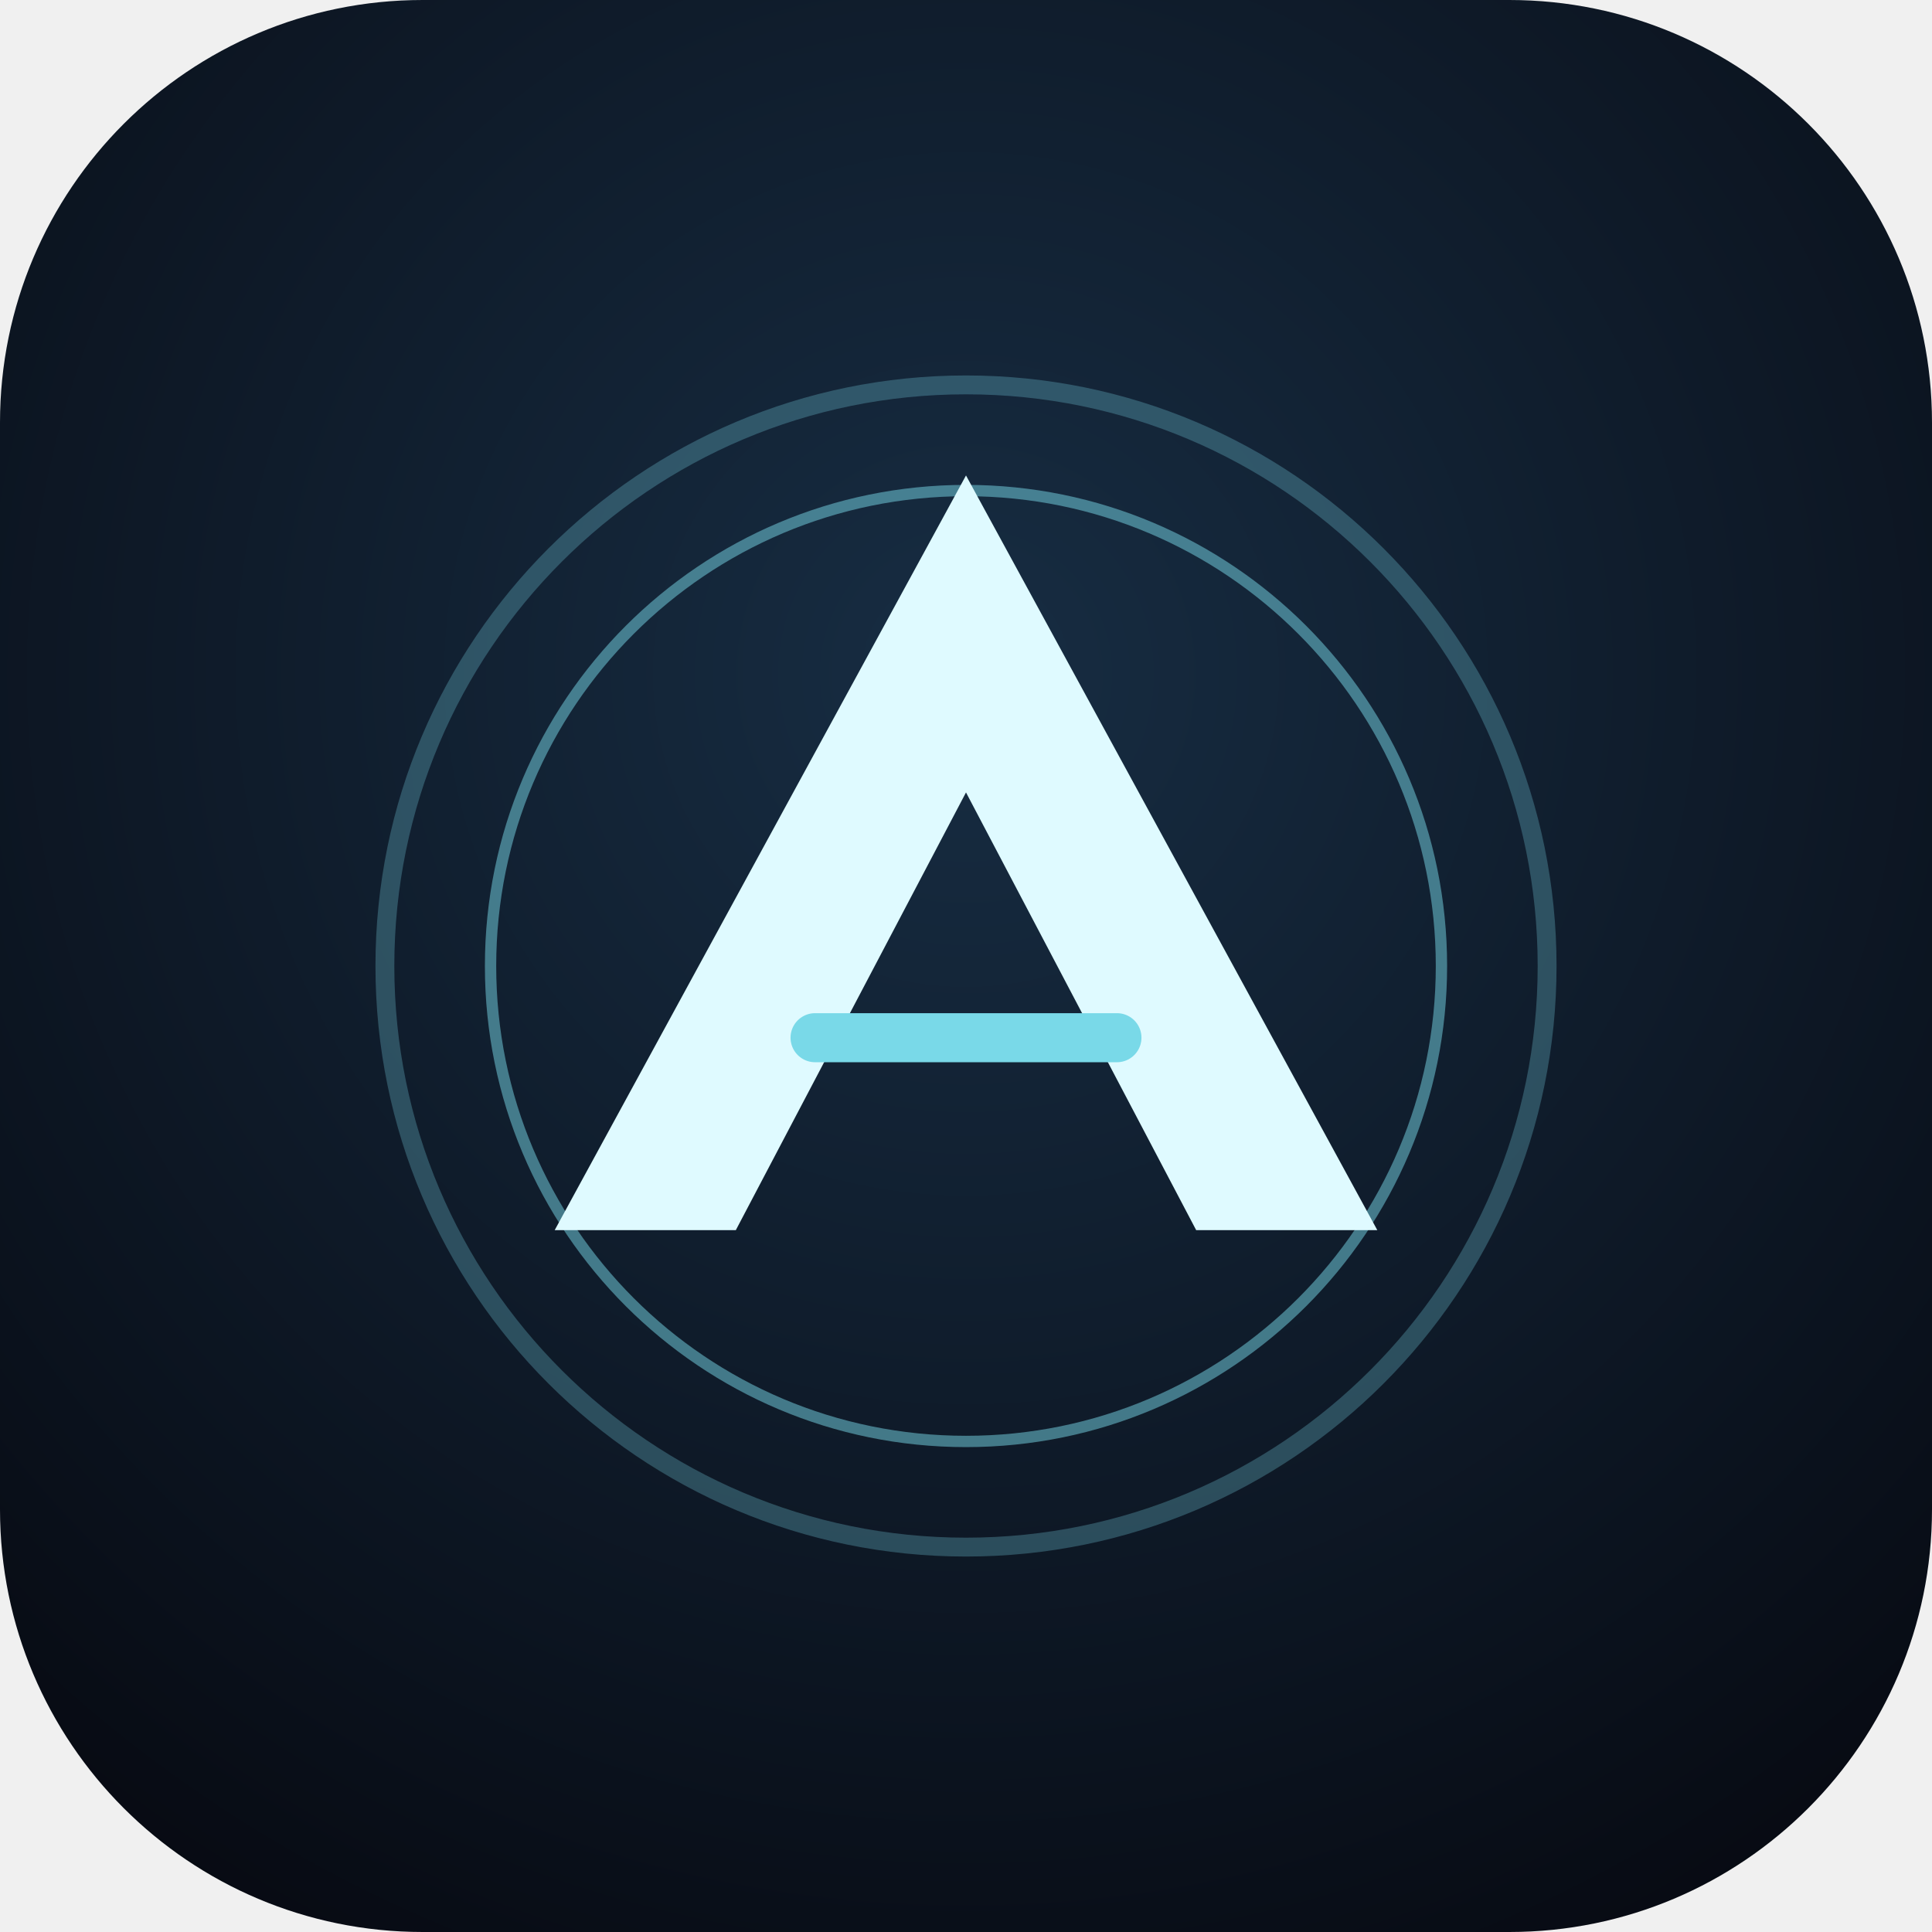
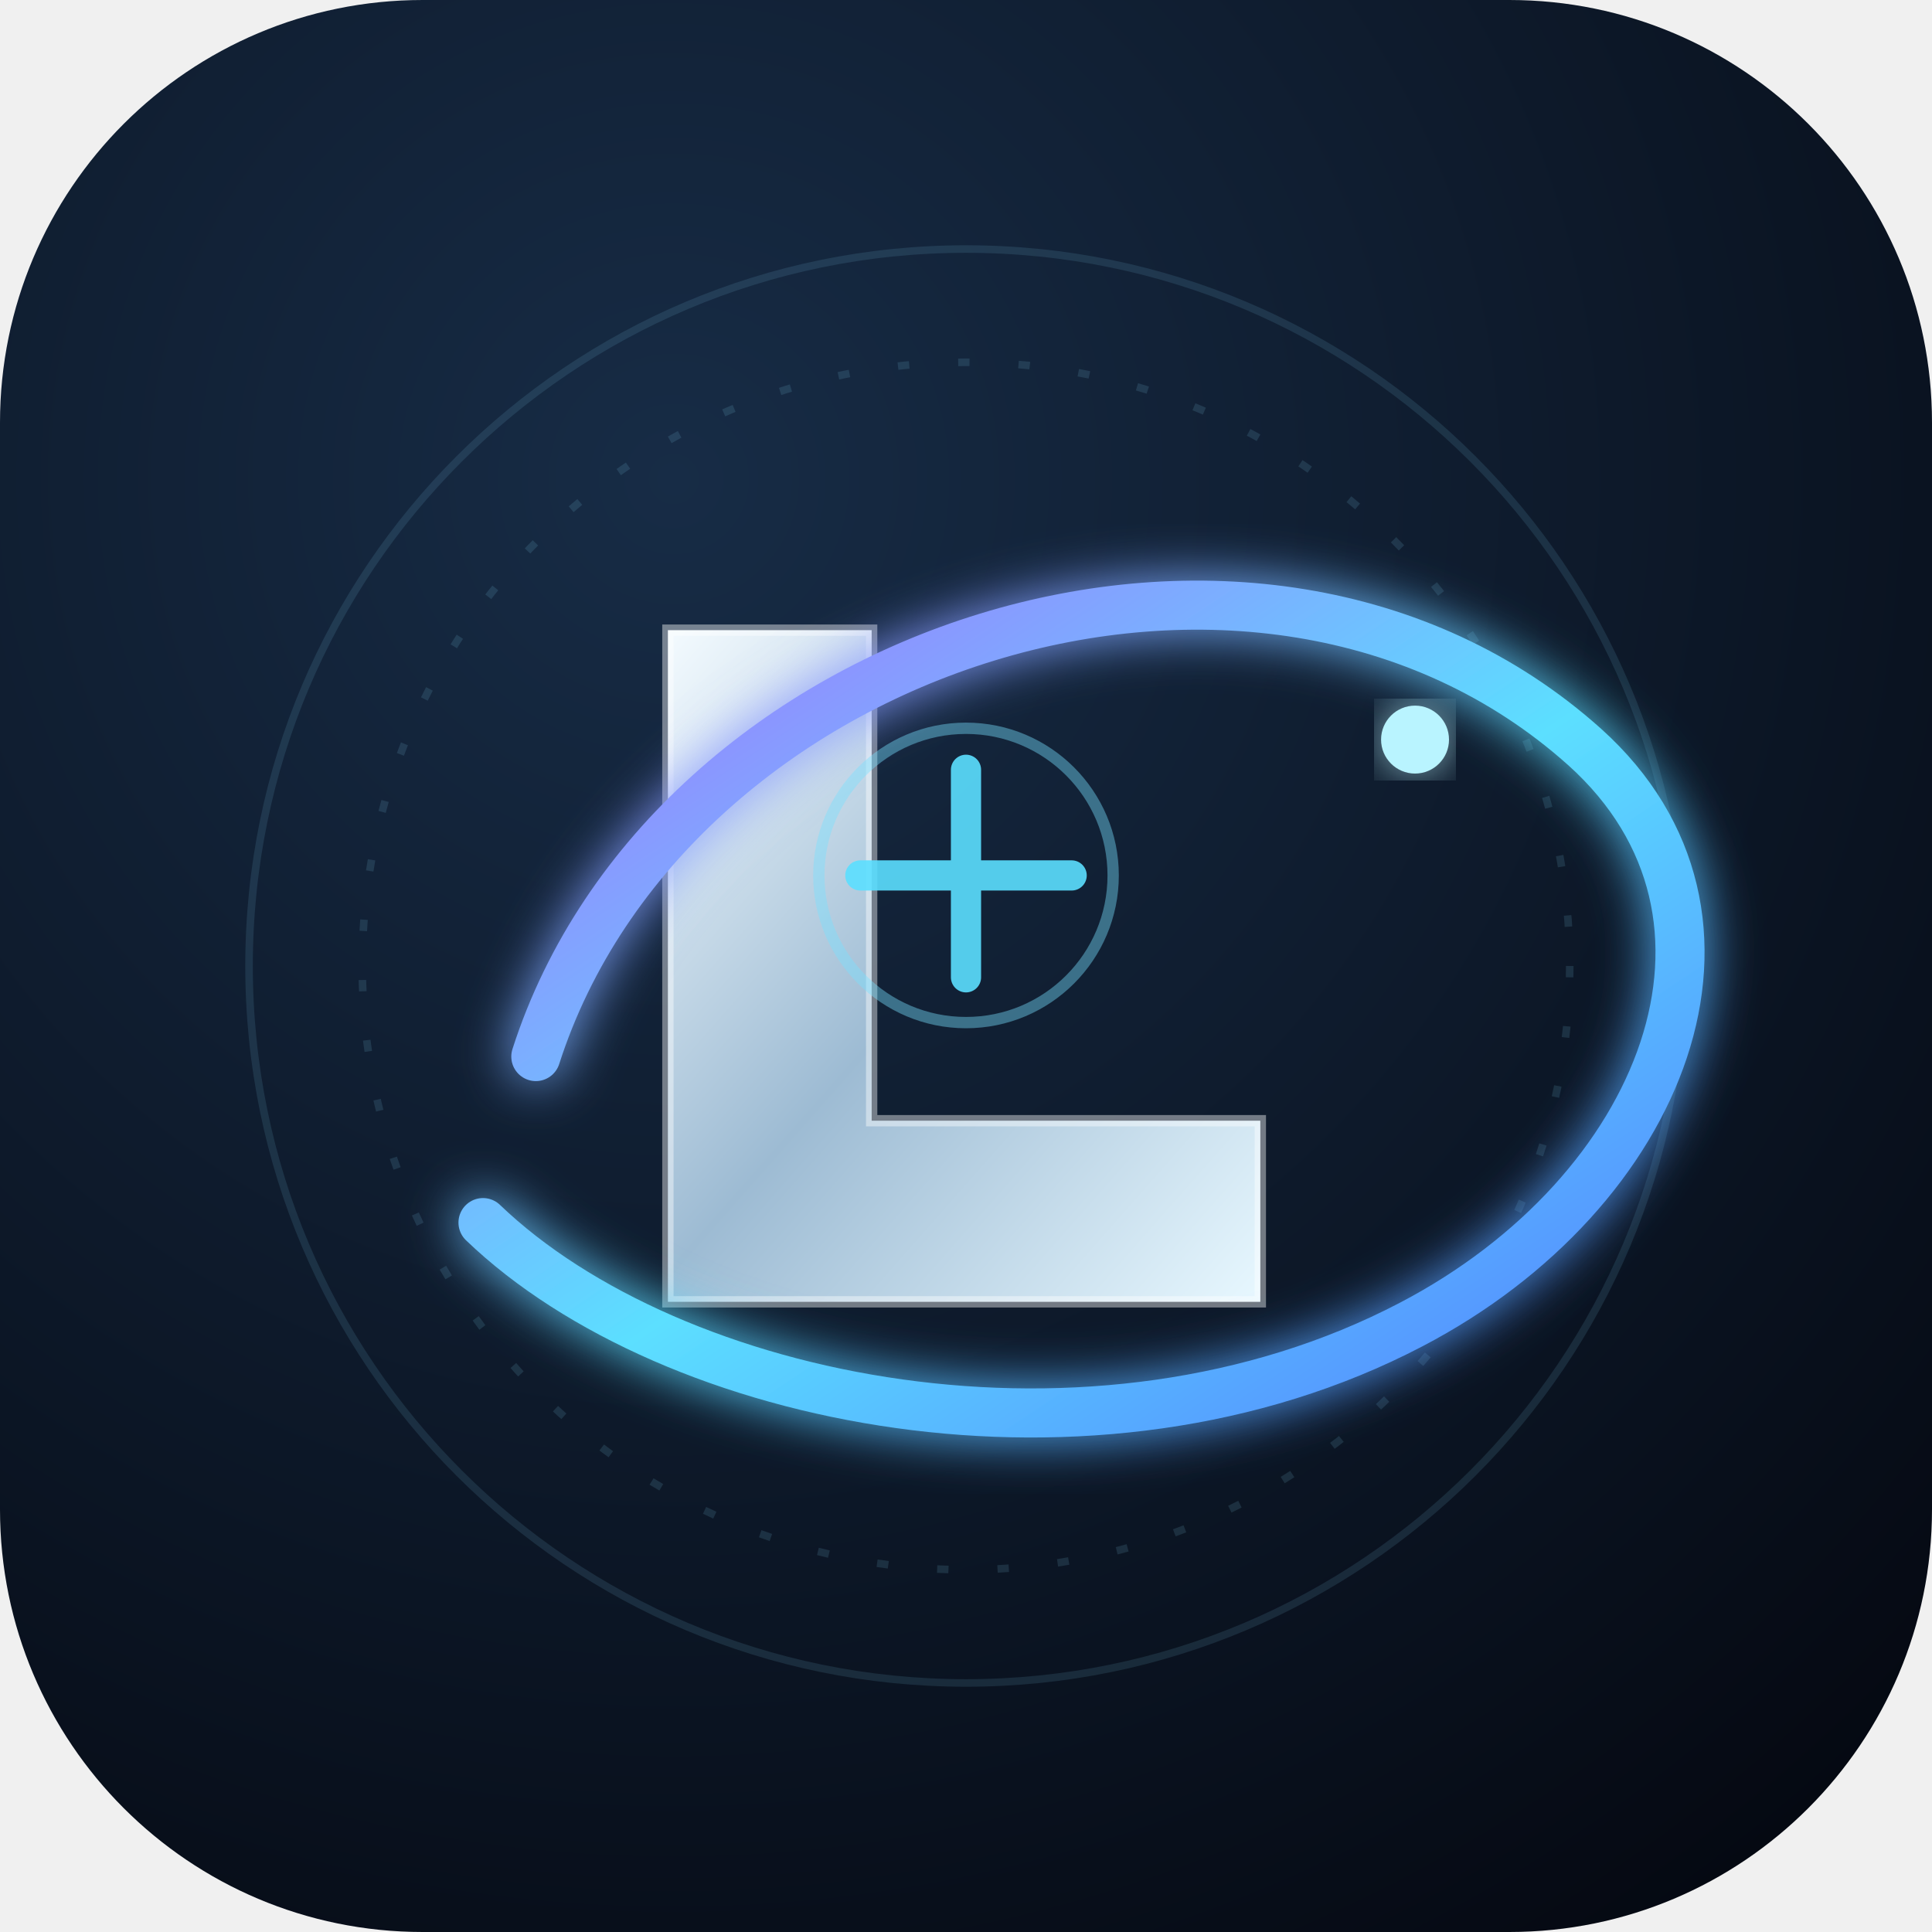
<svg xmlns="http://www.w3.org/2000/svg" viewBox="0 0 512 512">
  <defs>
-     <radialGradient id="g" cx="50%" cy="35%" r="75%">
-       <stop offset="0" stop-color="#172d43" />
-       <stop offset="1" stop-color="#070a12" />
+     <linearGradient id="metal" x1="0" y1="0" x2="1" y2="1">
+       <stop stop-color="#f4fbff" />
+       <stop offset=".48" stop-color="#9dbbd3" />
+       <stop offset="1" stop-color="#e8f8ff" />
+     </linearGradient>
+     <linearGradient id="orbit" x1="0" y1="0" x2="1" y2="1">
+       <stop stop-color="#a66cff" />
+       <stop offset=".52" stop-color="#5bdfff" />
+       <stop offset="1" stop-color="#537cff" />
+     </linearGradient>
+     <radialGradient id="bg" cx=".35" cy=".25" r=".9">
+       <stop stop-color="#172c46" />
+       <stop offset="1" stop-color="#050912" />
    </radialGradient>
+     <filter id="glow">
+       <feGaussianBlur stdDeviation="7" result="b" />
+       <feMerge>
+         <feMergeNode in="b" />
+         <feMergeNode in="SourceGraphic" />
+       </feMerge>
+     </filter>
  </defs>
-   <rect width="512" height="512" rx="112" fill="url(#g)" />
-   <circle cx="256" cy="256" r="154" fill="none" stroke="#79d9e8" stroke-opacity=".28" stroke-width="5" />
-   <circle cx="256" cy="256" r="126" fill="none" stroke="#79d9e8" stroke-opacity=".5" stroke-width="3" />
-   <path d="M256 126 365 326h-48l-61-116-61 116h-48z" fill="#dffaff" />
-   <path d="M216 275h80" stroke="#79d9e8" stroke-width="13" stroke-linecap="round" />
+   <rect width="512" height="512" rx="112" fill="url(#bg)" />
+   <circle cx="256" cy="256" r="190" fill="none" stroke="#8bdfff" stroke-opacity=".12" stroke-width="2" />
+   <circle cx="256" cy="256" r="160" fill="none" stroke="#8bdfff" stroke-opacity=".13" stroke-width="2" stroke-dasharray="3 13" />
+   <path d="M177 345V167h54v130h103v48z" fill="url(#metal)" />
+   <path d="M177 167h54v130h103v48H177z" fill="none" stroke="#ffffff" stroke-opacity=".42" stroke-width="3" />
+   <path d="M142 280c35-109 191-160 278-82 50 45 21 118-46 153-84 44-196 21-246-27" fill="none" stroke="url(#orbit)" stroke-width="13" stroke-linecap="round" filter="url(#glow)" />
+   <circle cx="375" cy="196" r="9" fill="#b9f4ff" filter="url(#glow)" />
+   <path d="M256 204v55m-28-27h56" stroke="#5bdfff" stroke-width="8" stroke-linecap="round" opacity=".9" />
+   <circle cx="256" cy="232" r="39" fill="none" stroke="#78dfff" stroke-opacity=".42" stroke-width="3" />
</svg>
